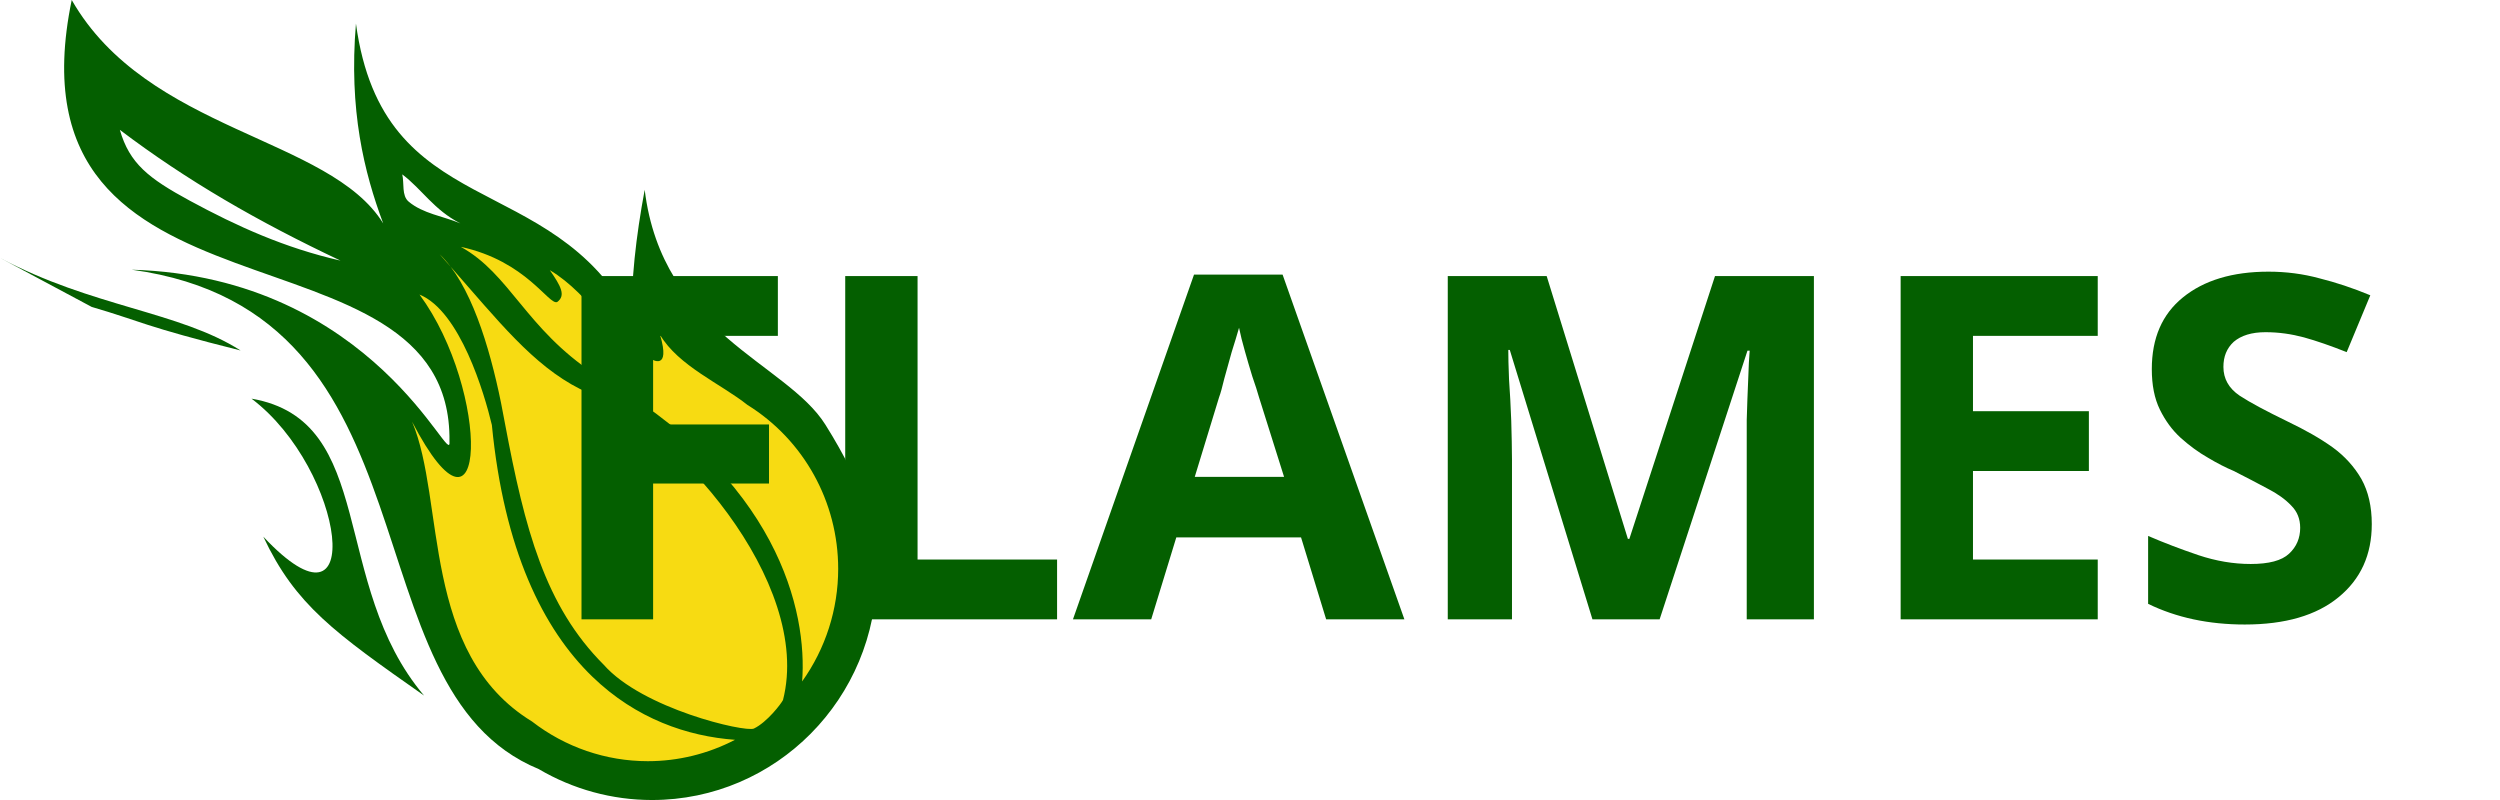
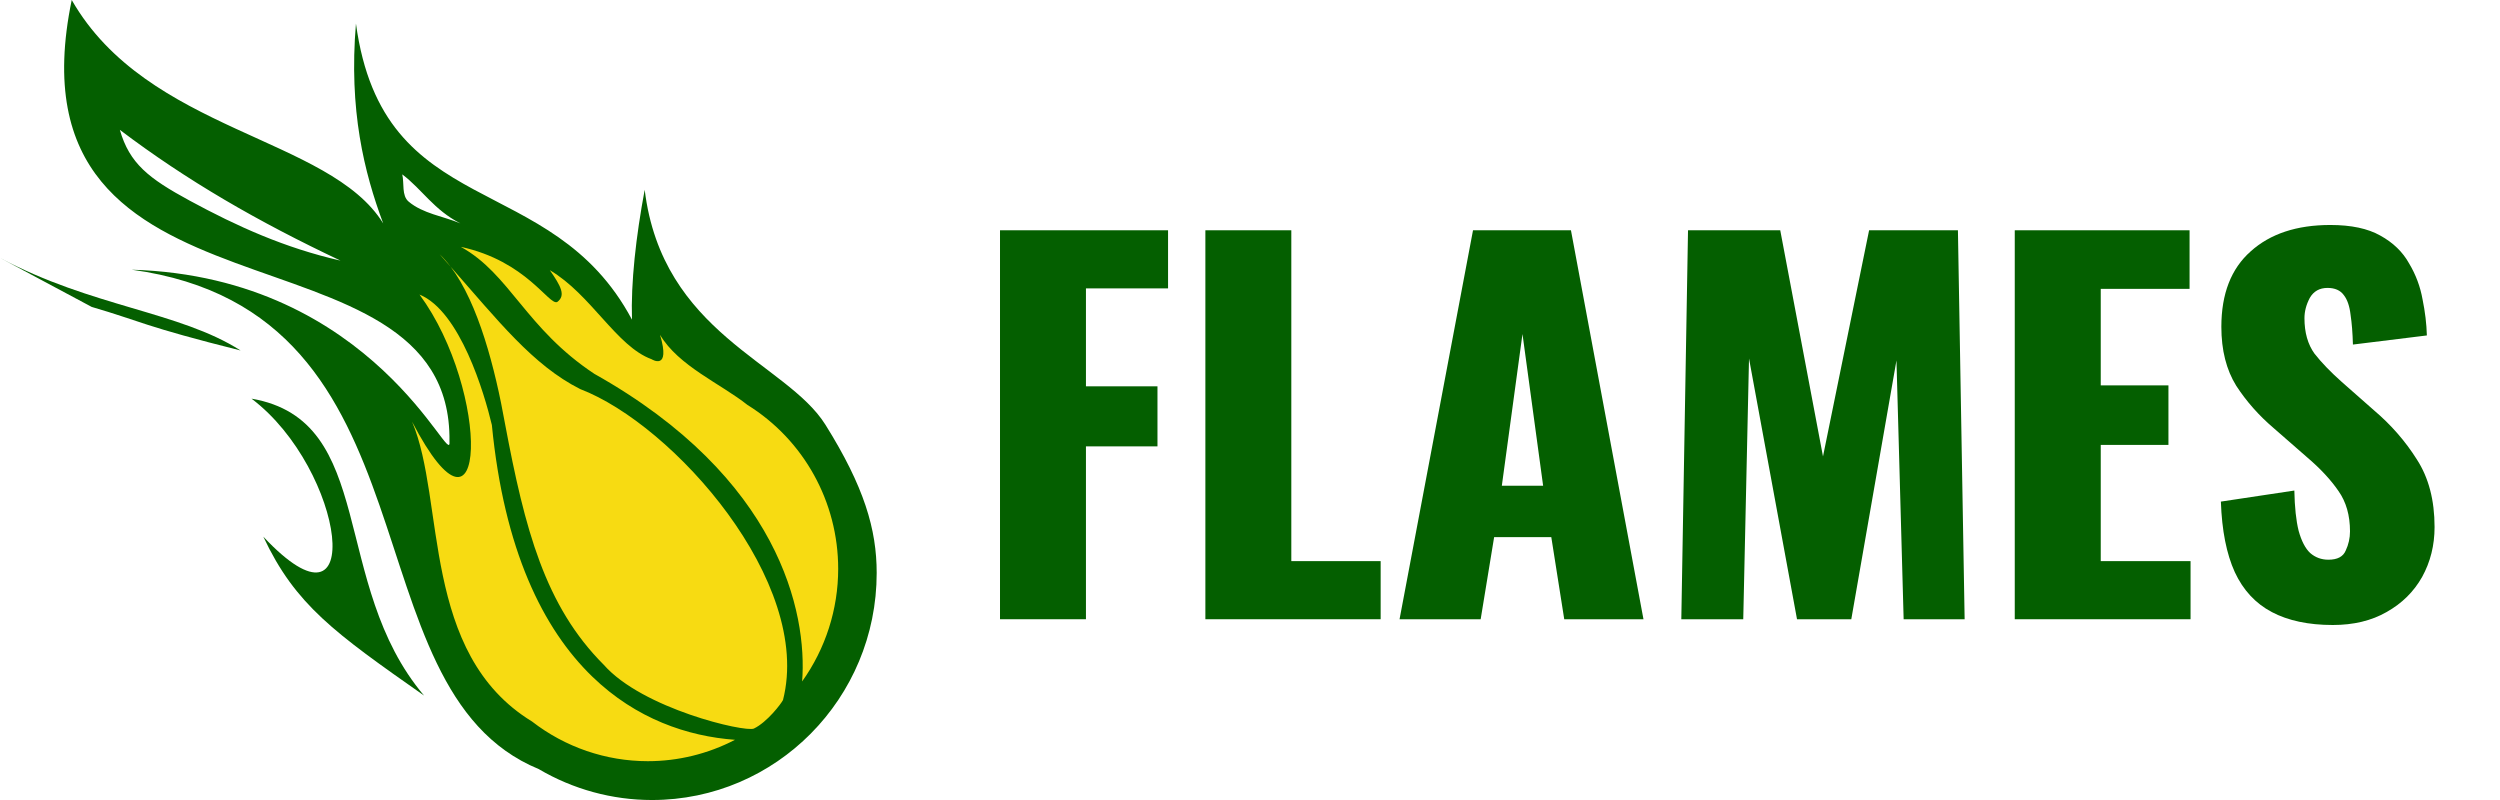
- <svg xmlns="http://www.w3.org/2000/svg" width="200" height="64" viewBox="0 0 52.917 16.933" version="1.1" id="svg5294">
+ <svg xmlns="http://www.w3.org/2000/svg" id="svg5294" version="1.1" viewBox="0 0 52.917 16.933" height="64" width="200">
  <defs id="defs5288" />
  <g id="layer1">
-     <g transform="matrix(0.5238773,0,0,0.5238773,-38.58552,-63.23215)" id="g931">
-       <g id="g874" transform="translate(0.1679382,53.08478)">
-         <path id="path24-0" style="fill:#045f00;fill-opacity:1;fill-rule:evenodd;stroke:none;stroke-width:1.269;stroke-opacity:1" d="m 288.695,255.555 c -10.856,52.451 58.174,32.109 57.684,67.391 0.433,4.969 -11.28,-25.126 -48.531,-26.207 47.881,6.527 32.323,63.984 62.16,76.258 5.249,3.094 11.216,4.724 17.293,4.725 18.953,3.2e-4 34.318,-15.522 34.318,-34.67 6e-5,-6.645 -1.89,-13.15 -7.831,-22.644 -5.941,-9.495 -24.916,-13.916 -27.596,-35.871 -1.34,7.164 -2.126,14.191 -1.941,19.83 -12.387,-23.249 -37.992,-14.699 -42.152,-45.205 -1.109,13.219 1.248,22.695 4.16,30.506 -8.202,-13.263 -35.995,-13.936 -47.562,-34.111 z m 7.35,19.83 c 10.261,7.765 21.077,14.004 33.695,19.967 -8.505,-1.941 -15.759,-5.218 -23.018,-9.152 -6.3,-3.415 -9.199,-5.684 -10.678,-10.814 z m 43.125,6.795 c 3.097,2.357 4.806,5.406 8.873,7.486 -2.635,-1.109 -5.718,-1.485 -7.902,-3.328 -1.088,-0.918 -0.647,-2.772 -0.971,-4.158 z" transform="scale(0.2645833)" />
-         <path style="fill:#045f00;fill-opacity:1;stroke:none;stroke-width:0.265px;stroke-linecap:butt;stroke-linejoin:miter;stroke-opacity:1" d="m 83.648,83.722 c 5.107,0.882 3.144,7.478 6.971,11.997 -3.618,-2.539 -5.202,-3.664 -6.494,-6.42 4.235,4.511 3.321,-2.703 -0.477,-5.577 z" id="path867" />
-         <path style="fill:#045f00;fill-opacity:1;stroke:none;stroke-width:0.265px;stroke-linecap:butt;stroke-linejoin:miter;stroke-opacity:1" d="m 73.486,78.035 c 3.705,1.981 7.252,2.165 9.722,3.742 -3.95,-0.991 -4.011,-1.174 -6.017,-1.761 -1.235,-0.66 -2.47,-1.321 -3.705,-1.981 z" id="path869" />
+     <g id="g931" transform="matrix(0.5238773,0,0,0.5238773,-38.58552,-63.23215)">
+       <g transform="translate(0.1679382,53.08478)" id="g874">
+         <path transform="scale(0.2645833)" d="m 288.695,255.555 c -10.856,52.451 58.174,32.109 57.684,67.391 0.433,4.969 -11.28,-25.126 -48.531,-26.207 47.881,6.527 32.323,63.984 62.16,76.258 5.249,3.094 11.216,4.724 17.293,4.725 18.953,3.2e-4 34.318,-15.522 34.318,-34.67 6e-5,-6.645 -1.89,-13.15 -7.831,-22.644 -5.941,-9.495 -24.916,-13.916 -27.596,-35.871 -1.34,7.164 -2.126,14.191 -1.941,19.83 -12.387,-23.249 -37.992,-14.699 -42.152,-45.205 -1.109,13.219 1.248,22.695 4.16,30.506 -8.202,-13.263 -35.995,-13.936 -47.562,-34.111 z m 7.35,19.83 c 10.261,7.765 21.077,14.004 33.695,19.967 -8.505,-1.941 -15.759,-5.218 -23.018,-9.152 -6.3,-3.415 -9.199,-5.684 -10.678,-10.814 z m 43.125,6.795 c 3.097,2.357 4.806,5.406 8.873,7.486 -2.635,-1.109 -5.718,-1.485 -7.902,-3.328 -1.088,-0.918 -0.647,-2.772 -0.971,-4.158 z" style="fill:#045f00;fill-opacity:1;fill-rule:evenodd;stroke:none;stroke-width:1.269;stroke-opacity:1" id="path24-0" />
+         <path id="path867" d="m 83.648,83.722 c 5.107,0.882 3.144,7.478 6.971,11.997 -3.618,-2.539 -5.202,-3.664 -6.494,-6.42 4.235,4.511 3.321,-2.703 -0.477,-5.577 z" style="fill:#045f00;fill-opacity:1;stroke:none;stroke-width:0.265px;stroke-linecap:butt;stroke-linejoin:miter;stroke-opacity:1" />
+         <path id="path869" d="m 73.486,78.035 c 3.705,1.981 7.252,2.165 9.722,3.742 -3.95,-0.991 -4.011,-1.174 -6.017,-1.761 -1.235,-0.66 -2.47,-1.321 -3.705,-1.981 z" style="fill:#045f00;fill-opacity:1;stroke:none;stroke-width:0.265px;stroke-linecap:butt;stroke-linejoin:miter;stroke-opacity:1" />
      </g>
-       <path id="path24" style="fill:#f7db12;fill-opacity:1;fill-rule:evenodd;stroke:none;stroke-width:0.284;stroke-opacity:1" d="m 92.273,130.674 c 1.984,1.094 2.618,3.294 5.396,5.131 7.482,4.198 8.609,9.651 8.394,12.428 0.947,-1.325 1.457,-2.917 1.457,-4.551 -2e-4,-2.701 -1.389,-5.208 -3.667,-6.622 -1.078,-0.857 -2.787,-1.573 -3.531,-2.832 0.442,1.484 -0.343,0.985 -0.343,0.985 -1.413,-0.514 -2.44,-2.612 -4.11,-3.597 0.452,0.652 0.652,1.022 0.3,1.285 -0.335,0.157 -1.234,-1.651 -3.896,-2.227 z m -0.856,0.3 c 0.155,0.177 0.293,0.331 0.441,0.499 -0.14,-0.185 -0.287,-0.353 -0.441,-0.499 z m 0.441,0.499 c 1.13,1.492 1.807,4.143 2.2,6.344 0.803,4.275 1.614,7.367 3.994,9.747 1.561,1.77 5.695,2.73 6.061,2.573 0.536,-0.257 1.107,-1.01 1.177,-1.153 1.216,-4.757 -4.424,-11.123 -8.196,-12.565 -1.911,-0.962 -3.322,-2.774 -5.236,-4.946 z m -1.254,1.129 c 2.878,3.906 2.758,11.005 -0.3,5.138 1.35,3.185 0.349,9.365 4.845,12.111 1.343,1.04 2.987,1.603 4.679,1.604 1.226,-2.2e-4 2.433,-0.296 3.523,-0.864 -1.913,-0.139 -3.999,-0.843 -5.762,-2.549 -2.002,-1.935 -3.571,-5.136 -4.062,-10.172 -0.304,-1.281 -1.287,-4.599 -2.922,-5.268 z" />
+       <path d="m 92.273,130.674 c 1.984,1.094 2.618,3.294 5.396,5.131 7.482,4.198 8.609,9.651 8.394,12.428 0.947,-1.325 1.457,-2.917 1.457,-4.551 -2e-4,-2.701 -1.389,-5.208 -3.667,-6.622 -1.078,-0.857 -2.787,-1.573 -3.531,-2.832 0.442,1.484 -0.343,0.985 -0.343,0.985 -1.413,-0.514 -2.44,-2.612 -4.11,-3.597 0.452,0.652 0.652,1.022 0.3,1.285 -0.335,0.157 -1.234,-1.651 -3.896,-2.227 z m -0.856,0.3 c 0.155,0.177 0.293,0.331 0.441,0.499 -0.14,-0.185 -0.287,-0.353 -0.441,-0.499 z m 0.441,0.499 c 1.13,1.492 1.807,4.143 2.2,6.344 0.803,4.275 1.614,7.367 3.994,9.747 1.561,1.77 5.695,2.73 6.061,2.573 0.536,-0.257 1.107,-1.01 1.177,-1.153 1.216,-4.757 -4.424,-11.123 -8.196,-12.565 -1.911,-0.962 -3.322,-2.774 -5.236,-4.946 z m -1.254,1.129 c 2.878,3.906 2.758,11.005 -0.3,5.138 1.35,3.185 0.349,9.365 4.845,12.111 1.343,1.04 2.987,1.603 4.679,1.604 1.226,-2.2e-4 2.433,-0.296 3.523,-0.864 -1.913,-0.139 -3.999,-0.843 -5.762,-2.549 -2.002,-1.935 -3.571,-5.136 -4.062,-10.172 -0.304,-1.281 -1.287,-4.599 -2.922,-5.268 z" style="fill:#f7db12;fill-opacity:1;fill-rule:evenodd;stroke:none;stroke-width:0.284;stroke-opacity:1" id="path24" />
    </g>
-     <text id="text1578" y="13.107" x="36.18" style="font-style:normal;font-variant:normal;font-weight:normal;font-stretch:normal;font-size:7.982px;line-height:1.25;font-family:Communist;-inkscape-font-specification:Communist;text-align:center;text-anchor:middle;fill:#045f00;fill-opacity:1;stroke:none;stroke-width:0.617;stroke-miterlimit:4;stroke-dasharray:none;stroke-opacity:1" xml:space="preserve">
-       <tspan id="tspan1576" style="font-style:normal;font-variant:normal;font-weight:bold;font-stretch:normal;font-size:10.164px;font-family:Oswald;-inkscape-font-specification:'Oswald Bold';fill:#045f00;fill-opacity:1;stroke:none;stroke-width:0.617;stroke-miterlimit:4;stroke-dasharray:none;stroke-opacity:1" y="13.107" x="36.18">FLAMES</tspan>
-     </text>
+     <g style="font-style:normal;font-variant:normal;font-weight:normal;font-stretch:normal;font-size:7.982px;line-height:1.25;font-family:Communist;-inkscape-font-specification:Communist;text-align:center;text-anchor:middle;fill:#045f00;fill-opacity:1;stroke:none;stroke-width:0.617;stroke-miterlimit:4;stroke-dasharray:none;stroke-opacity:1" id="text1578" aria-label="FLAMES">
+       <path id="path838" style="font-style:normal;font-variant:normal;font-weight:bold;font-stretch:normal;font-size:10.164px;font-family:Oswald;-inkscape-font-specification:'Oswald Bold';fill:#045f00;fill-opacity:1;stroke:none;stroke-width:0.617;stroke-miterlimit:4;stroke-dasharray:none;stroke-opacity:1" d="M 21.167,13.107 V 4.874 h 3.557 v 1.23 H 22.986 v 2.073 h 1.514 V 9.448 H 22.986 v 3.659 z" />
+       <path id="path840" style="font-style:normal;font-variant:normal;font-weight:bold;font-stretch:normal;font-size:10.164px;font-family:Oswald;-inkscape-font-specification:'Oswald Bold';fill:#045f00;fill-opacity:1;stroke:none;stroke-width:0.617;stroke-miterlimit:4;stroke-dasharray:none;stroke-opacity:1" d="M 25.514,13.107 V 4.874 h 1.819 v 7.003 h 1.891 v 1.23 z" />
+       <path id="path842" style="font-style:normal;font-variant:normal;font-weight:bold;font-stretch:normal;font-size:10.164px;font-family:Oswald;-inkscape-font-specification:'Oswald Bold';fill:#045f00;fill-opacity:1;stroke:none;stroke-width:0.617;stroke-miterlimit:4;stroke-dasharray:none;stroke-opacity:1" d="m 29.624,13.107 1.555,-8.233 h 2.073 l 1.535,8.233 h -1.677 l -0.274,-1.738 h -1.21 l -0.285,1.738 z m 2.165,-2.826 h 0.874 L 32.226,7.07 Z" />
+       <path id="path844" style="font-style:normal;font-variant:normal;font-weight:bold;font-stretch:normal;font-size:10.164px;font-family:Oswald;-inkscape-font-specification:'Oswald Bold';fill:#045f00;fill-opacity:1;stroke:none;stroke-width:0.617;stroke-miterlimit:4;stroke-dasharray:none;stroke-opacity:1" d="m 35.588,13.107 0.142,-8.233 h 1.952 l 0.905,4.787 0.976,-4.787 h 1.88 l 0.142,8.233 H 40.294 L 40.142,7.629 39.186,13.107 h -1.149 l -1.016,-5.519 -0.122,5.519 z" />
+       <path id="path846" style="font-style:normal;font-variant:normal;font-weight:bold;font-stretch:normal;font-size:10.164px;font-family:Oswald;-inkscape-font-specification:'Oswald Bold';fill:#045f00;fill-opacity:1;stroke:none;stroke-width:0.617;stroke-miterlimit:4;stroke-dasharray:none;stroke-opacity:1" d="M 42.646,13.107 V 4.874 h 3.7 v 1.24 h -1.88 v 2.043 h 1.433 v 1.26 h -1.433 v 2.46 h 1.901 v 1.23 z" />
+       <path id="path848" style="font-style:normal;font-variant:normal;font-weight:bold;font-stretch:normal;font-size:10.164px;font-family:Oswald;-inkscape-font-specification:'Oswald Bold';fill:#045f00;fill-opacity:1;stroke:none;stroke-width:0.617;stroke-miterlimit:4;stroke-dasharray:none;stroke-opacity:1" d="m 49.378,13.229 q -0.772,0 -1.291,-0.274 -0.518,-0.274 -0.783,-0.844 -0.264,-0.579 -0.295,-1.494 l 1.555,-0.234 q 0.01,0.529 0.091,0.854 0.091,0.325 0.244,0.468 0.163,0.142 0.386,0.142 0.285,0 0.366,-0.193 0.091,-0.193 0.091,-0.407 0,-0.508 -0.244,-0.854 -0.244,-0.356 -0.661,-0.711 L 48.127,9.062 Q 47.66,8.665 47.335,8.167 47.019,7.659 47.019,6.917 q 0,-1.047 0.62,-1.596 0.62,-0.559 1.687,-0.559 0.661,0 1.057,0.224 0.407,0.224 0.61,0.59 0.213,0.356 0.285,0.762 0.081,0.396 0.091,0.762 L 49.804,7.293 Q 49.794,6.927 49.754,6.663 49.723,6.389 49.611,6.246 49.5,6.094 49.266,6.094 q -0.254,0 -0.376,0.213 -0.112,0.213 -0.112,0.427 0,0.457 0.213,0.752 0.224,0.285 0.579,0.6 l 0.681,0.6 q 0.539,0.457 0.905,1.037 0.376,0.579 0.376,1.433 0,0.579 -0.264,1.057 -0.264,0.468 -0.752,0.742 -0.478,0.274 -1.138,0.274 z" />
+     </g>
  </g>
</svg>
